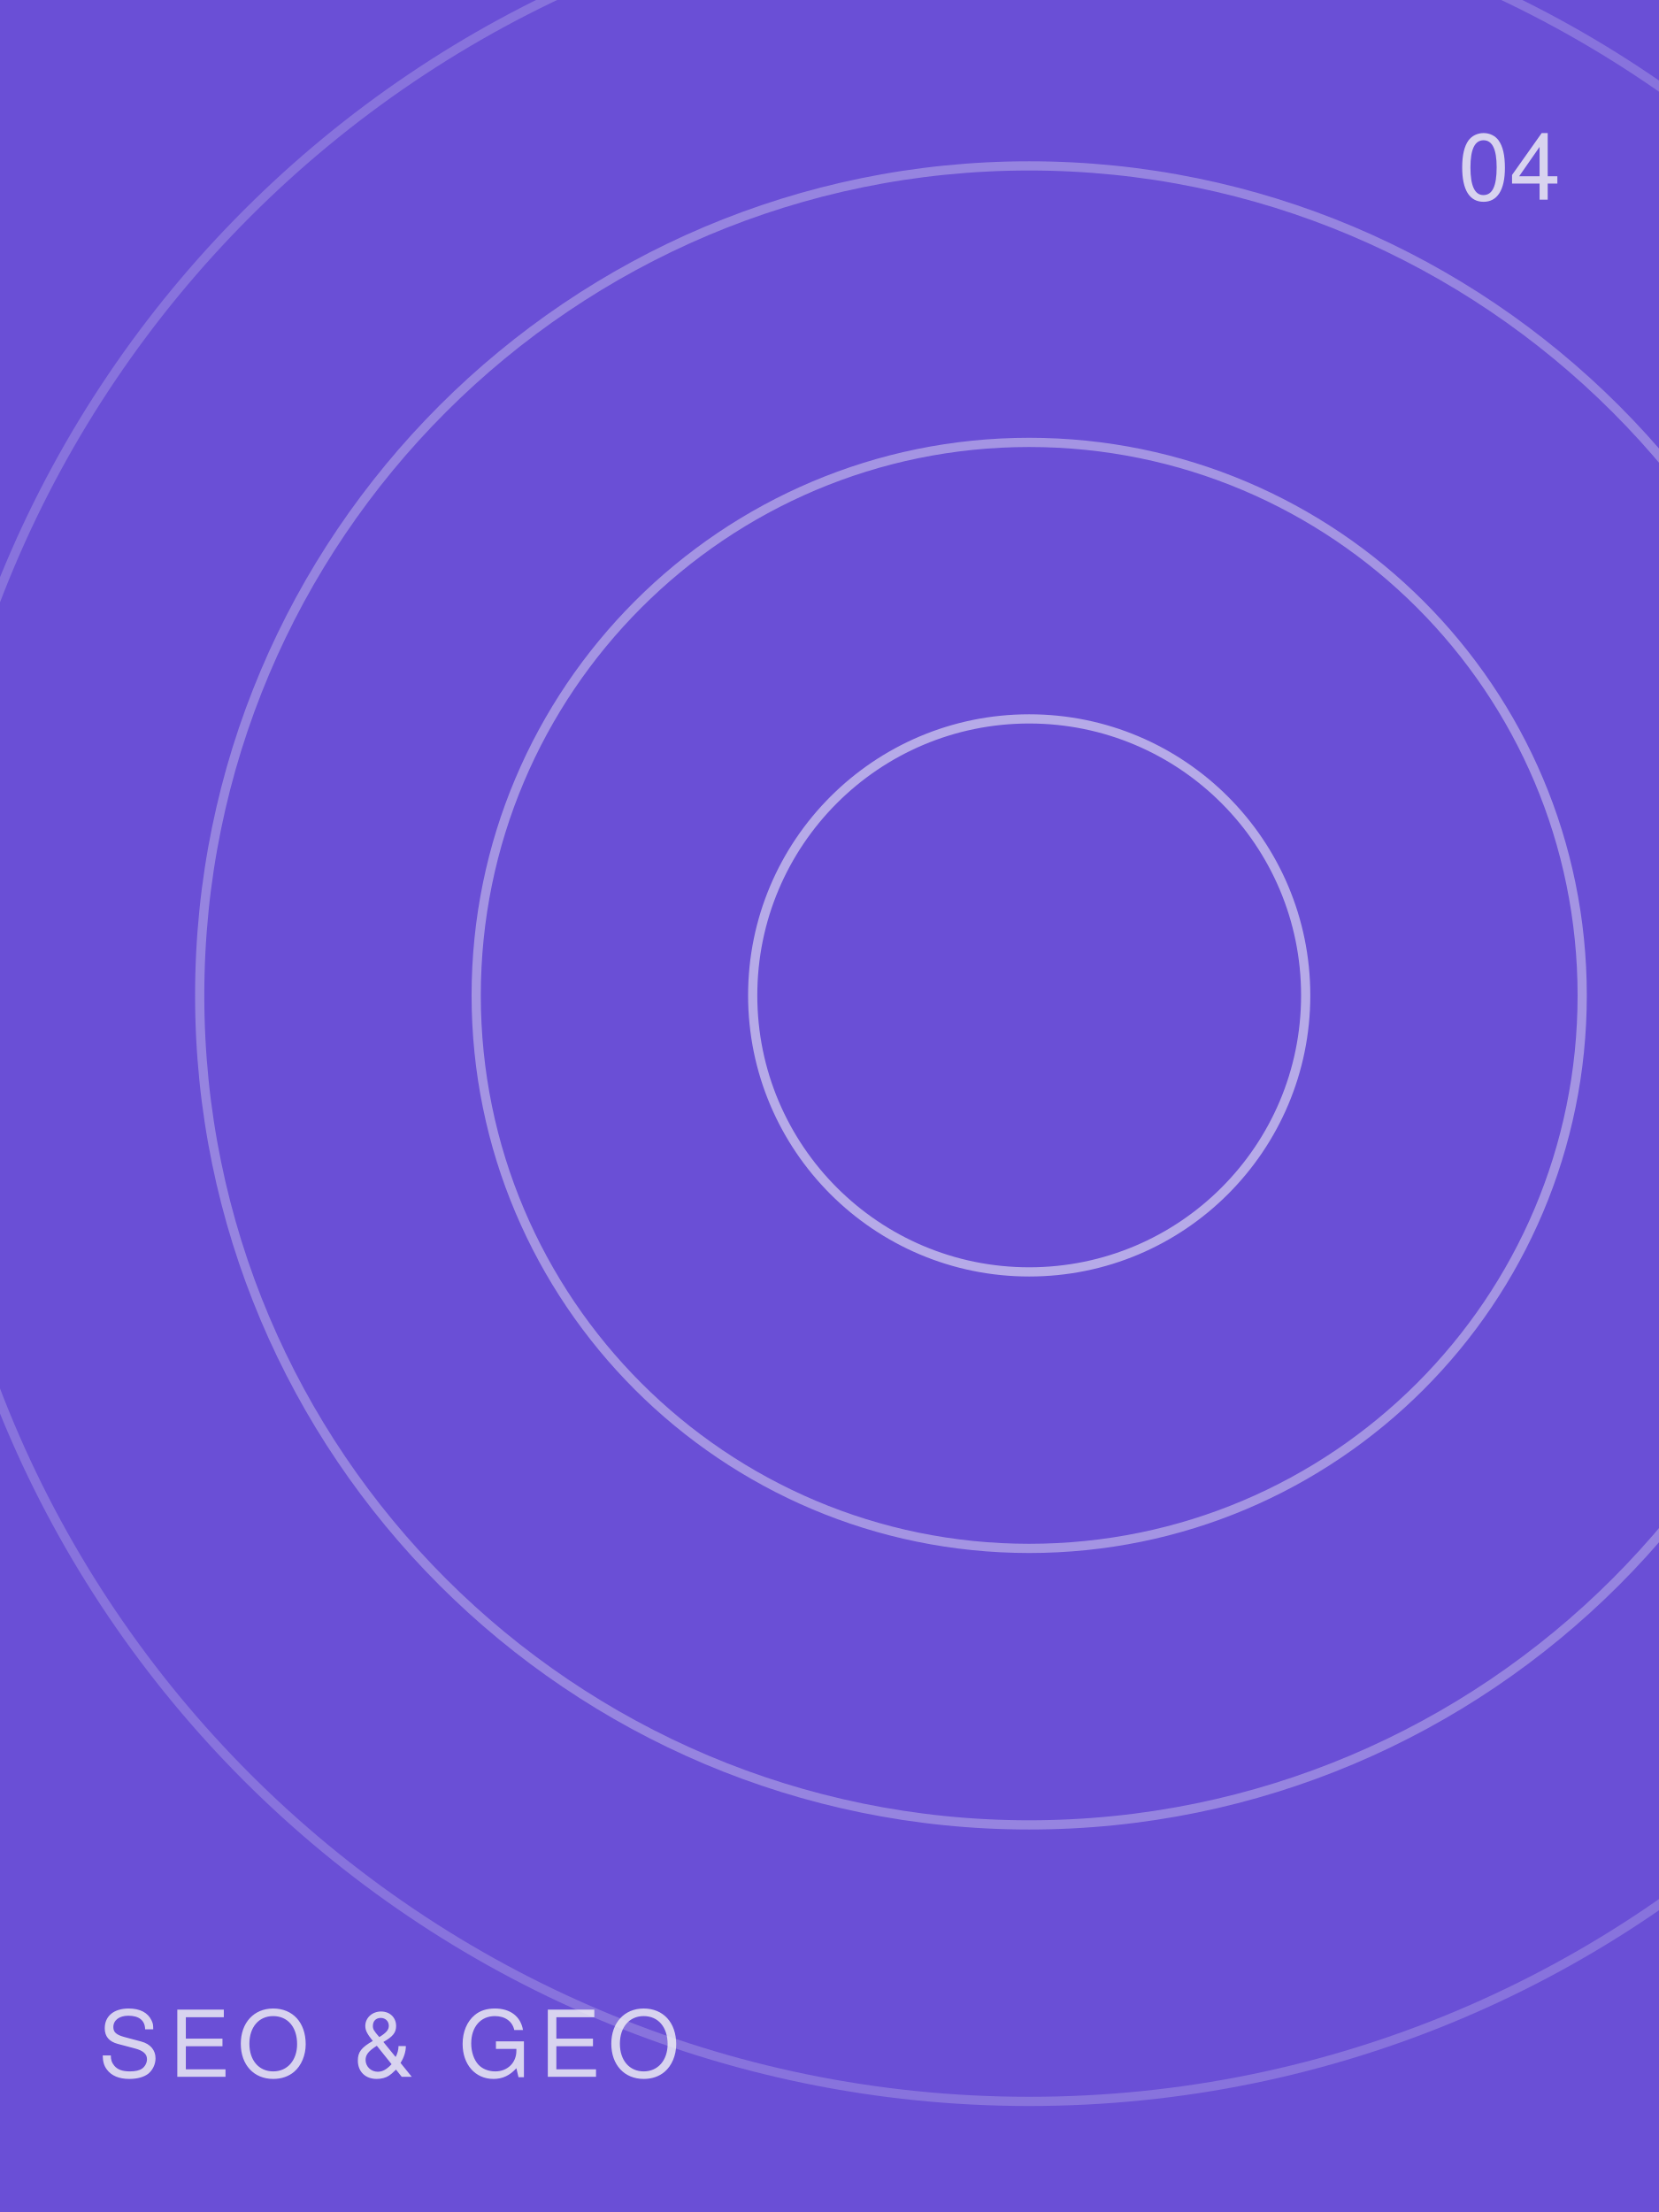
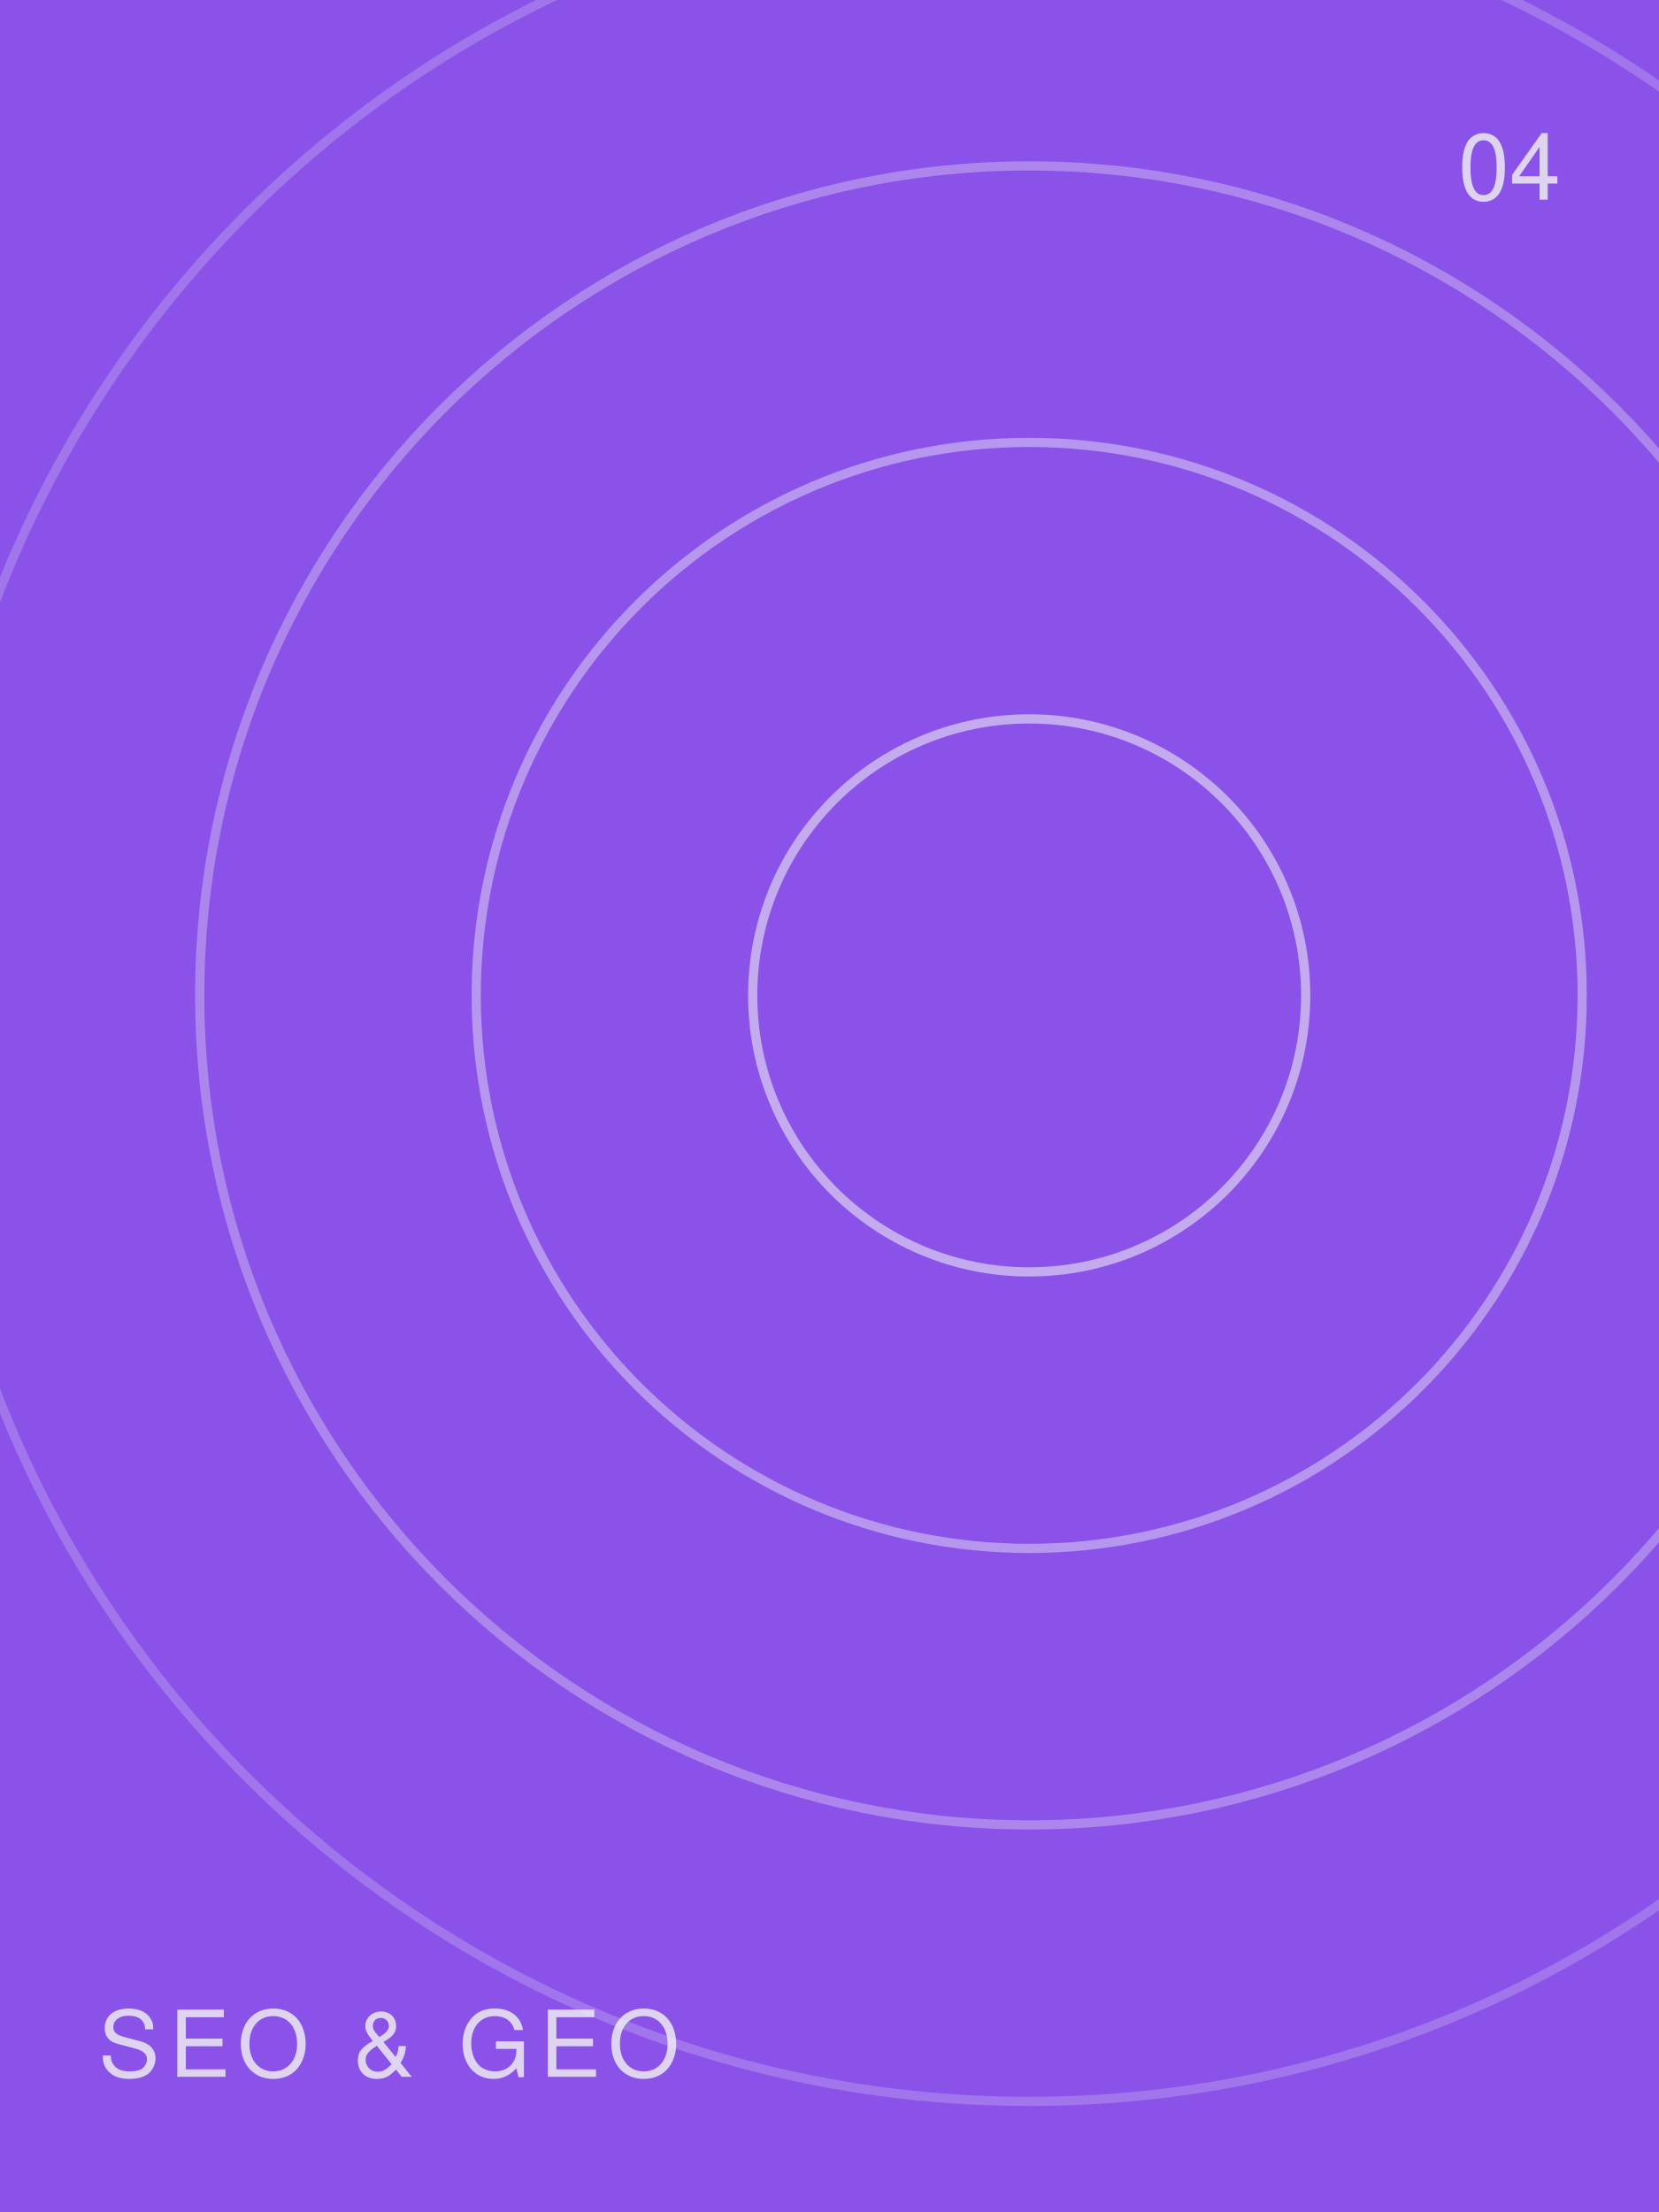
<svg xmlns="http://www.w3.org/2000/svg" width="540" height="720" viewBox="0 0 540 720">
-   <rect width="540" height="720" fill="#6a4fd6" />
+   <rect width="540" height="720" fill="#8a52e8" />
  <g fill="none" stroke="#f3f3f5" stroke-width="3">
    <circle cx="335" cy="324" r="90" stroke-opacity=".55" />
    <circle cx="335" cy="324" r="180" stroke-opacity=".42" />
    <circle cx="335" cy="324" r="270" stroke-opacity=".32" />
    <circle cx="335" cy="324" r="360" stroke-opacity=".22" />
  </g>
  <text x="32" y="676" font-family="Helvetica,Arial,sans-serif" font-size="30" letter-spacing="3" fill="#f3f3f5" fill-opacity=".8">SEO &amp; GEO</text>
  <text x="508" y="65" text-anchor="end" font-family="Helvetica,Arial,sans-serif" font-size="30" fill="#f3f3f5" fill-opacity=".8">04</text>
</svg>
